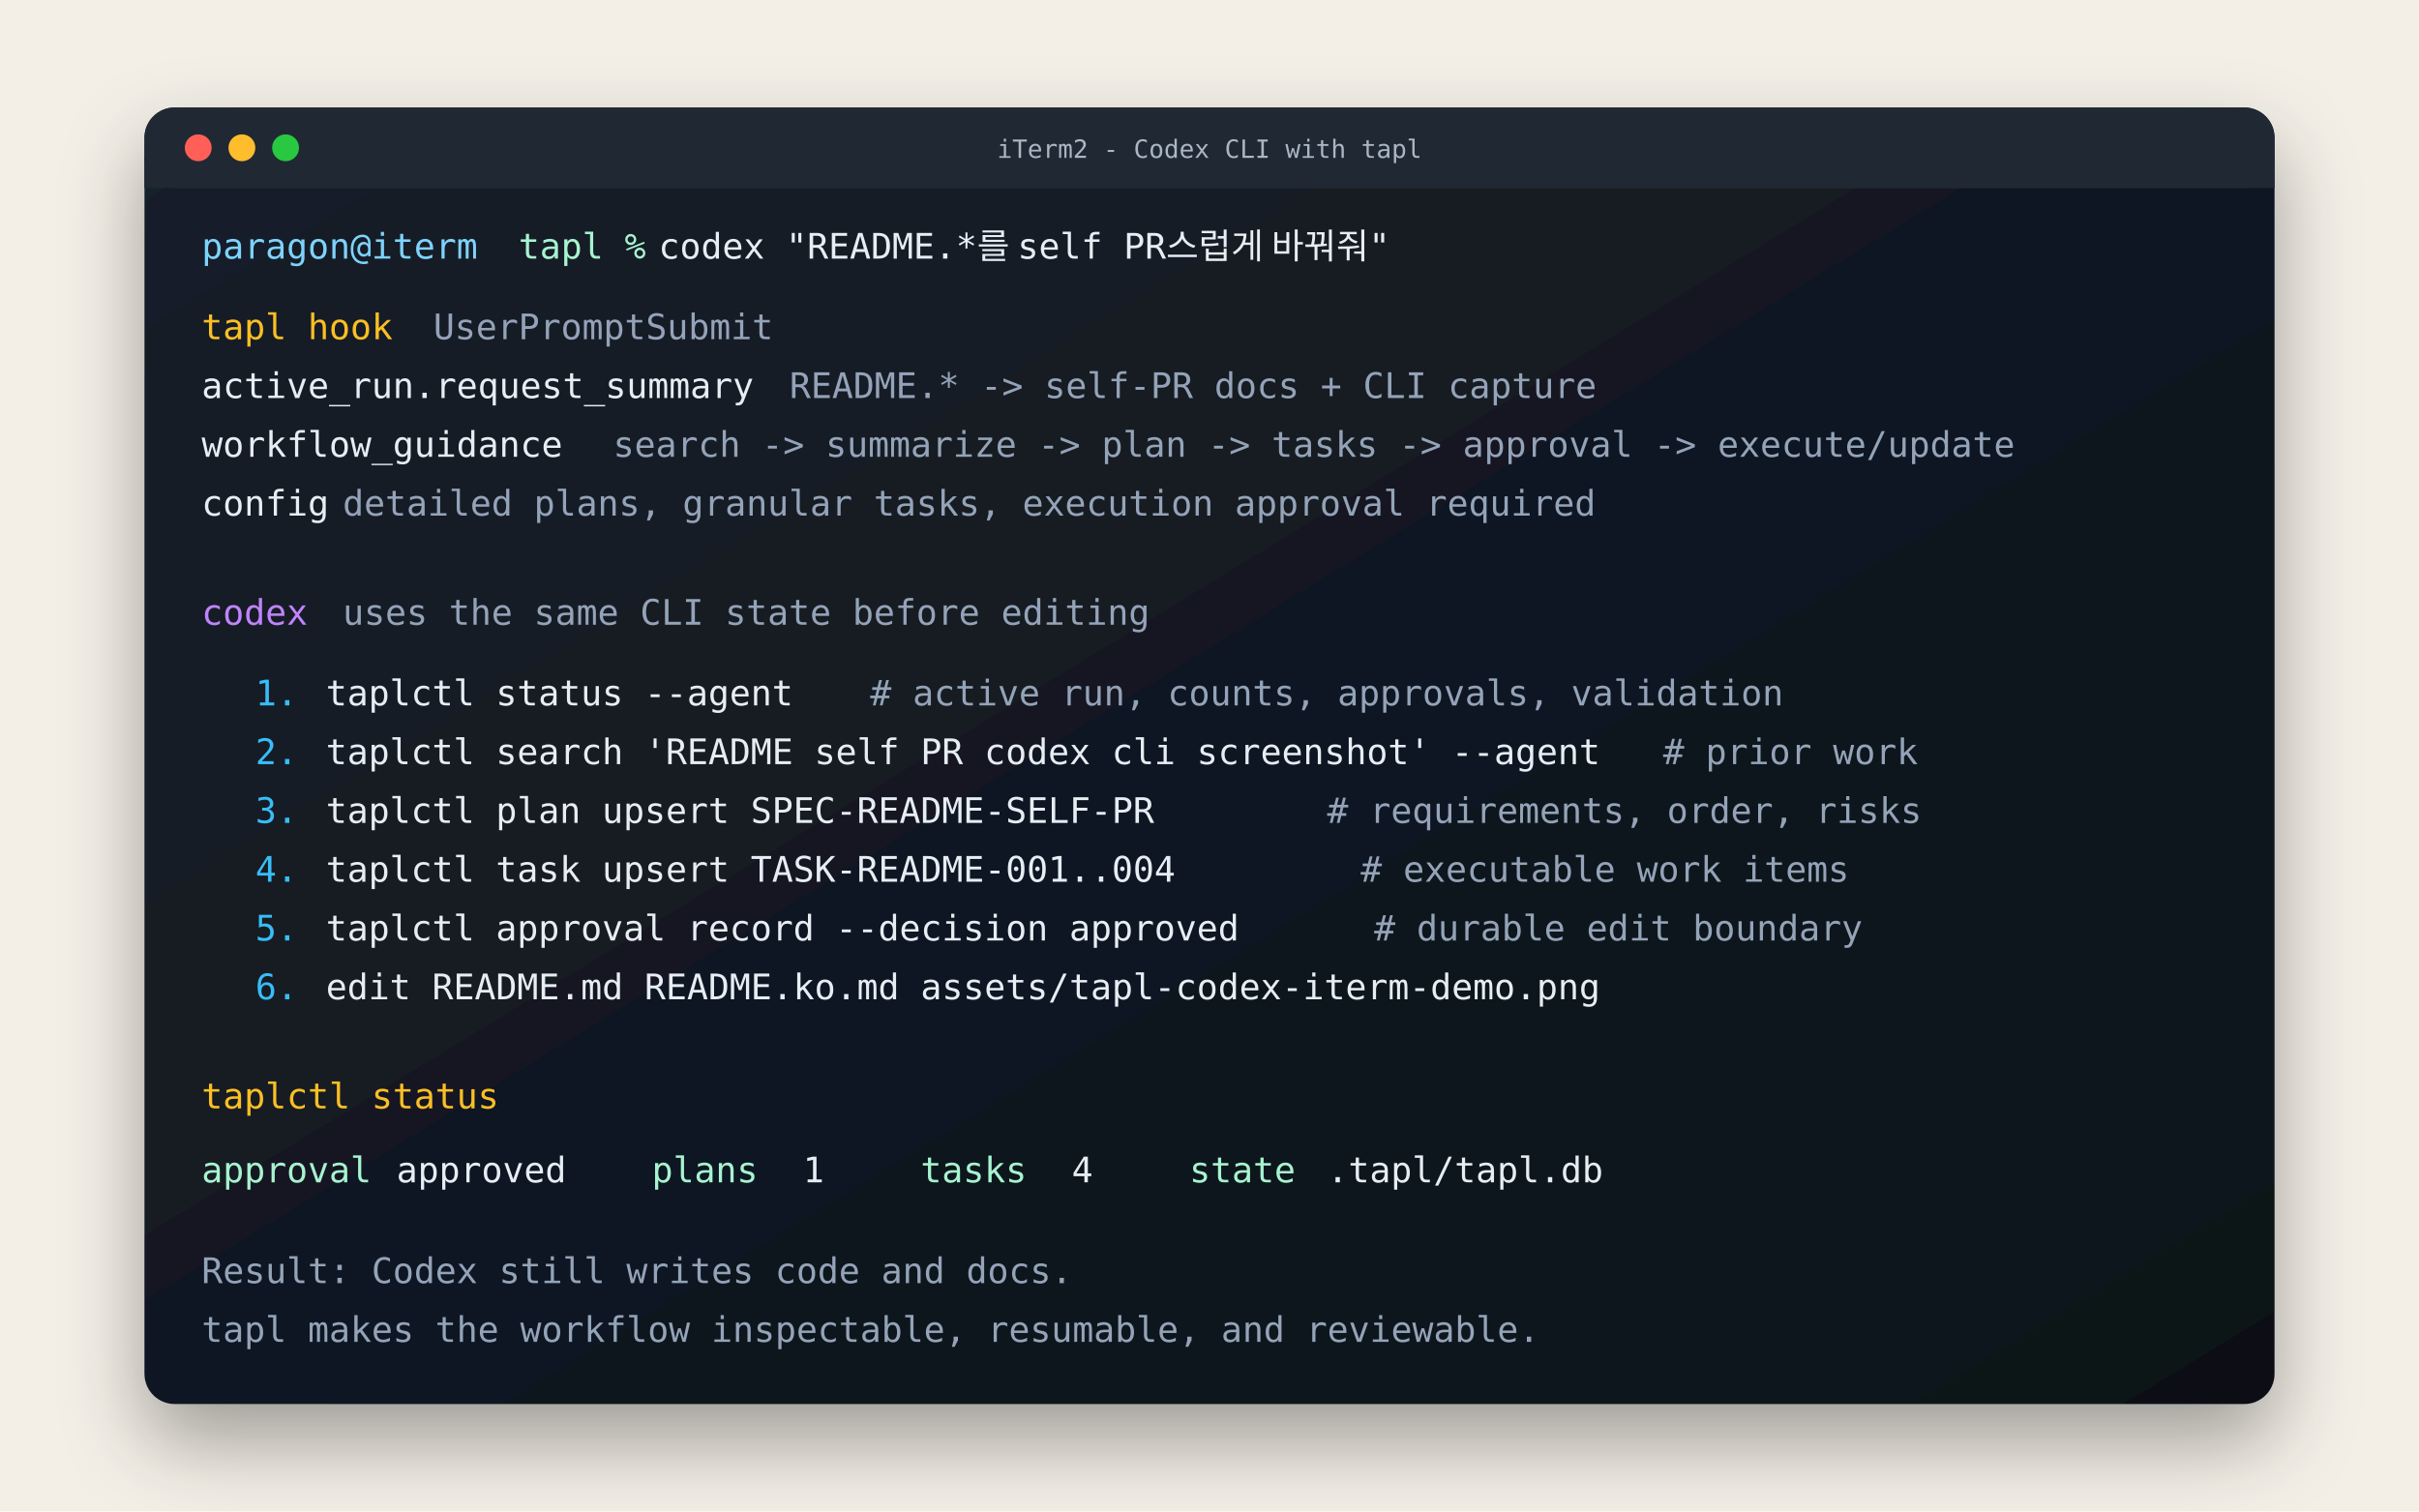
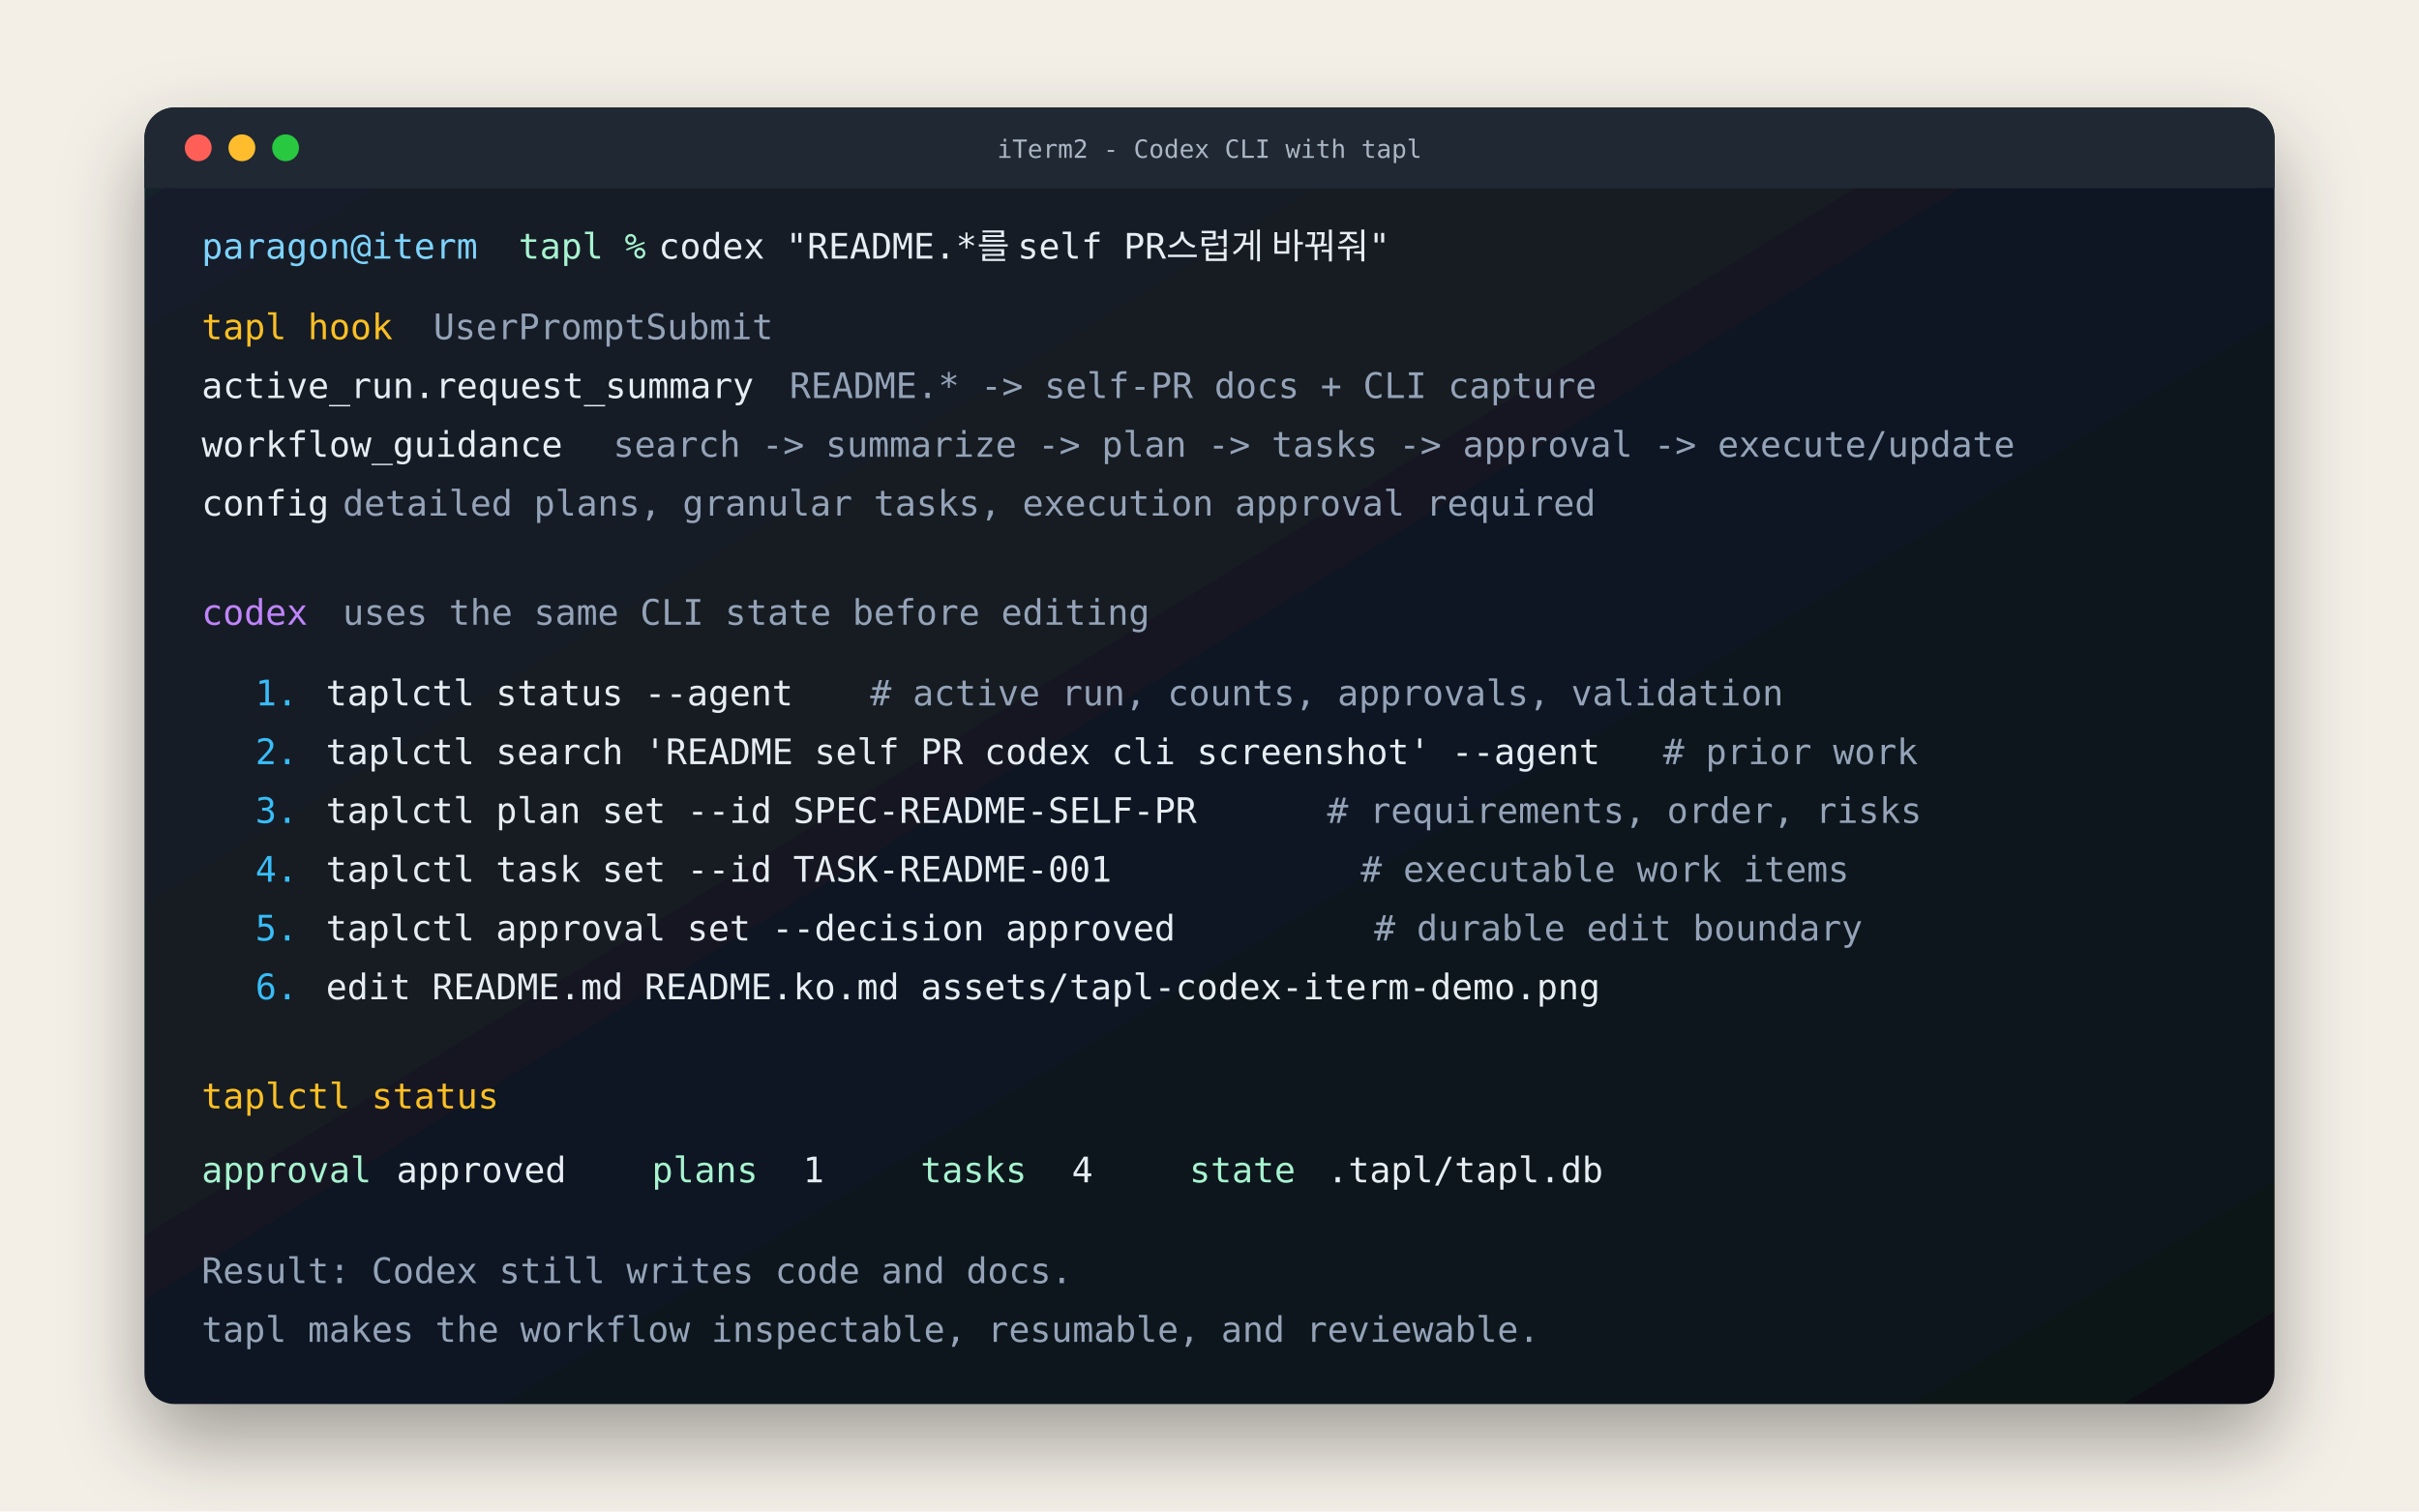
<svg xmlns="http://www.w3.org/2000/svg" width="1440" height="900" viewBox="0 0 1440 900" role="img" aria-label="Terminal capture showing Codex CLI using tapl workflow state">
  <defs>
    <linearGradient id="window" x1="0" y1="0" x2="1" y2="1">
      <stop offset="0" stop-color="#17202a" />
      <stop offset="1" stop-color="#0b1118" />
    </linearGradient>
    <filter id="shadow" x="-10%" y="-10%" width="120%" height="120%">
      <feDropShadow dx="0" dy="22" stdDeviation="24" flood-color="#000000" flood-opacity="0.35" />
    </filter>
  </defs>
  <rect width="1440" height="900" fill="#f3efe7" />
  <rect x="86" y="64" width="1268" height="772" rx="18" fill="url(#window)" filter="url(#shadow)" />
  <rect x="86" y="64" width="1268" height="48" rx="18" fill="#202833" />
  <rect x="86" y="94" width="1268" height="18" fill="#202833" />
  <circle cx="118" cy="88" r="8" fill="#ff5f57" />
  <circle cx="144" cy="88" r="8" fill="#ffbd2e" />
  <circle cx="170" cy="88" r="8" fill="#28c840" />
  <text x="720" y="94" text-anchor="middle" fill="#aab6c4" font-family="SFMono-Regular, Menlo, Consolas, monospace" font-size="15">iTerm2 - Codex CLI with tapl</text>
  <g font-family="SFMono-Regular, Menlo, Consolas, monospace" font-size="21" xml:space="preserve">
    <text x="120" y="154" fill="#7dd3fc">paragon@iterm</text>
    <text x="296" y="154" fill="#a7f3d0"> tapl % </text>
    <text x="392" y="154" fill="#e6edf3">codex "README.*를 self PR스럽게 바꿔줘"</text>
    <text x="120" y="202" fill="#fbbf24">tapl hook</text>
    <text x="258" y="202" fill="#94a3b8">UserPromptSubmit</text>
    <text x="120" y="237" fill="#e6edf3">active_run.request_summary</text>
    <text x="470" y="237" fill="#94a3b8">README.* -&gt; self-PR docs + CLI capture</text>
    <text x="120" y="272" fill="#e6edf3">workflow_guidance</text>
    <text x="365" y="272" fill="#94a3b8">search -&gt; summarize -&gt; plan -&gt; tasks -&gt; approval -&gt; execute/update</text>
    <text x="120" y="307" fill="#e6edf3">config</text>
    <text x="204" y="307" fill="#94a3b8">detailed plans, granular tasks, execution approval required</text>
    <text x="120" y="372" fill="#c084fc">codex</text>
    <text x="204" y="372" fill="#94a3b8">uses the same CLI state before editing</text>
    <text x="152" y="420" fill="#38bdf8">1.</text>
    <text x="194" y="420" fill="#e6edf3">taplctl status --agent</text>
    <text x="518" y="420" fill="#94a3b8"># active run, counts, approvals, validation</text>
    <text x="152" y="455" fill="#38bdf8">2.</text>
    <text x="194" y="455" fill="#e6edf3">taplctl search 'README self PR codex cli screenshot' --agent</text>
    <text x="990" y="455" fill="#94a3b8"># prior work</text>
    <text x="152" y="490" fill="#38bdf8">3.</text>
-     <text x="194" y="490" fill="#e6edf3">taplctl plan upsert SPEC-README-SELF-PR</text>
+     <text x="194" y="490" fill="#e6edf3">taplctl plan set --id SPEC-README-SELF-PR</text>
    <text x="790" y="490" fill="#94a3b8"># requirements, order, risks</text>
    <text x="152" y="525" fill="#38bdf8">4.</text>
-     <text x="194" y="525" fill="#e6edf3">taplctl task upsert TASK-README-001..004</text>
+     <text x="194" y="525" fill="#e6edf3">taplctl task set --id TASK-README-001</text>
    <text x="810" y="525" fill="#94a3b8"># executable work items</text>
    <text x="152" y="560" fill="#38bdf8">5.</text>
-     <text x="194" y="560" fill="#e6edf3">taplctl approval record --decision approved</text>
+     <text x="194" y="560" fill="#e6edf3">taplctl approval set --decision approved</text>
    <text x="818" y="560" fill="#94a3b8"># durable edit boundary</text>
    <text x="152" y="595" fill="#38bdf8">6.</text>
    <text x="194" y="595" fill="#e6edf3">edit README.md README.ko.md assets/tapl-codex-iterm-demo.png</text>
    <text x="120" y="660" fill="#fbbf24">taplctl status</text>
    <text x="120" y="704" fill="#a7f3d0">approval</text>
    <text x="236" y="704" fill="#e6edf3">approved</text>
    <text x="388" y="704" fill="#a7f3d0">plans</text>
    <text x="478" y="704" fill="#e6edf3">1</text>
    <text x="548" y="704" fill="#a7f3d0">tasks</text>
    <text x="638" y="704" fill="#e6edf3">4</text>
    <text x="708" y="704" fill="#a7f3d0">state</text>
    <text x="790" y="704" fill="#e6edf3">.tapl/tapl.db</text>
    <text x="120" y="764" fill="#94a3b8">Result: Codex still writes code and docs.</text>
    <text x="120" y="799" fill="#94a3b8">tapl makes the workflow inspectable, resumable, and reviewable.</text>
  </g>
</svg>
